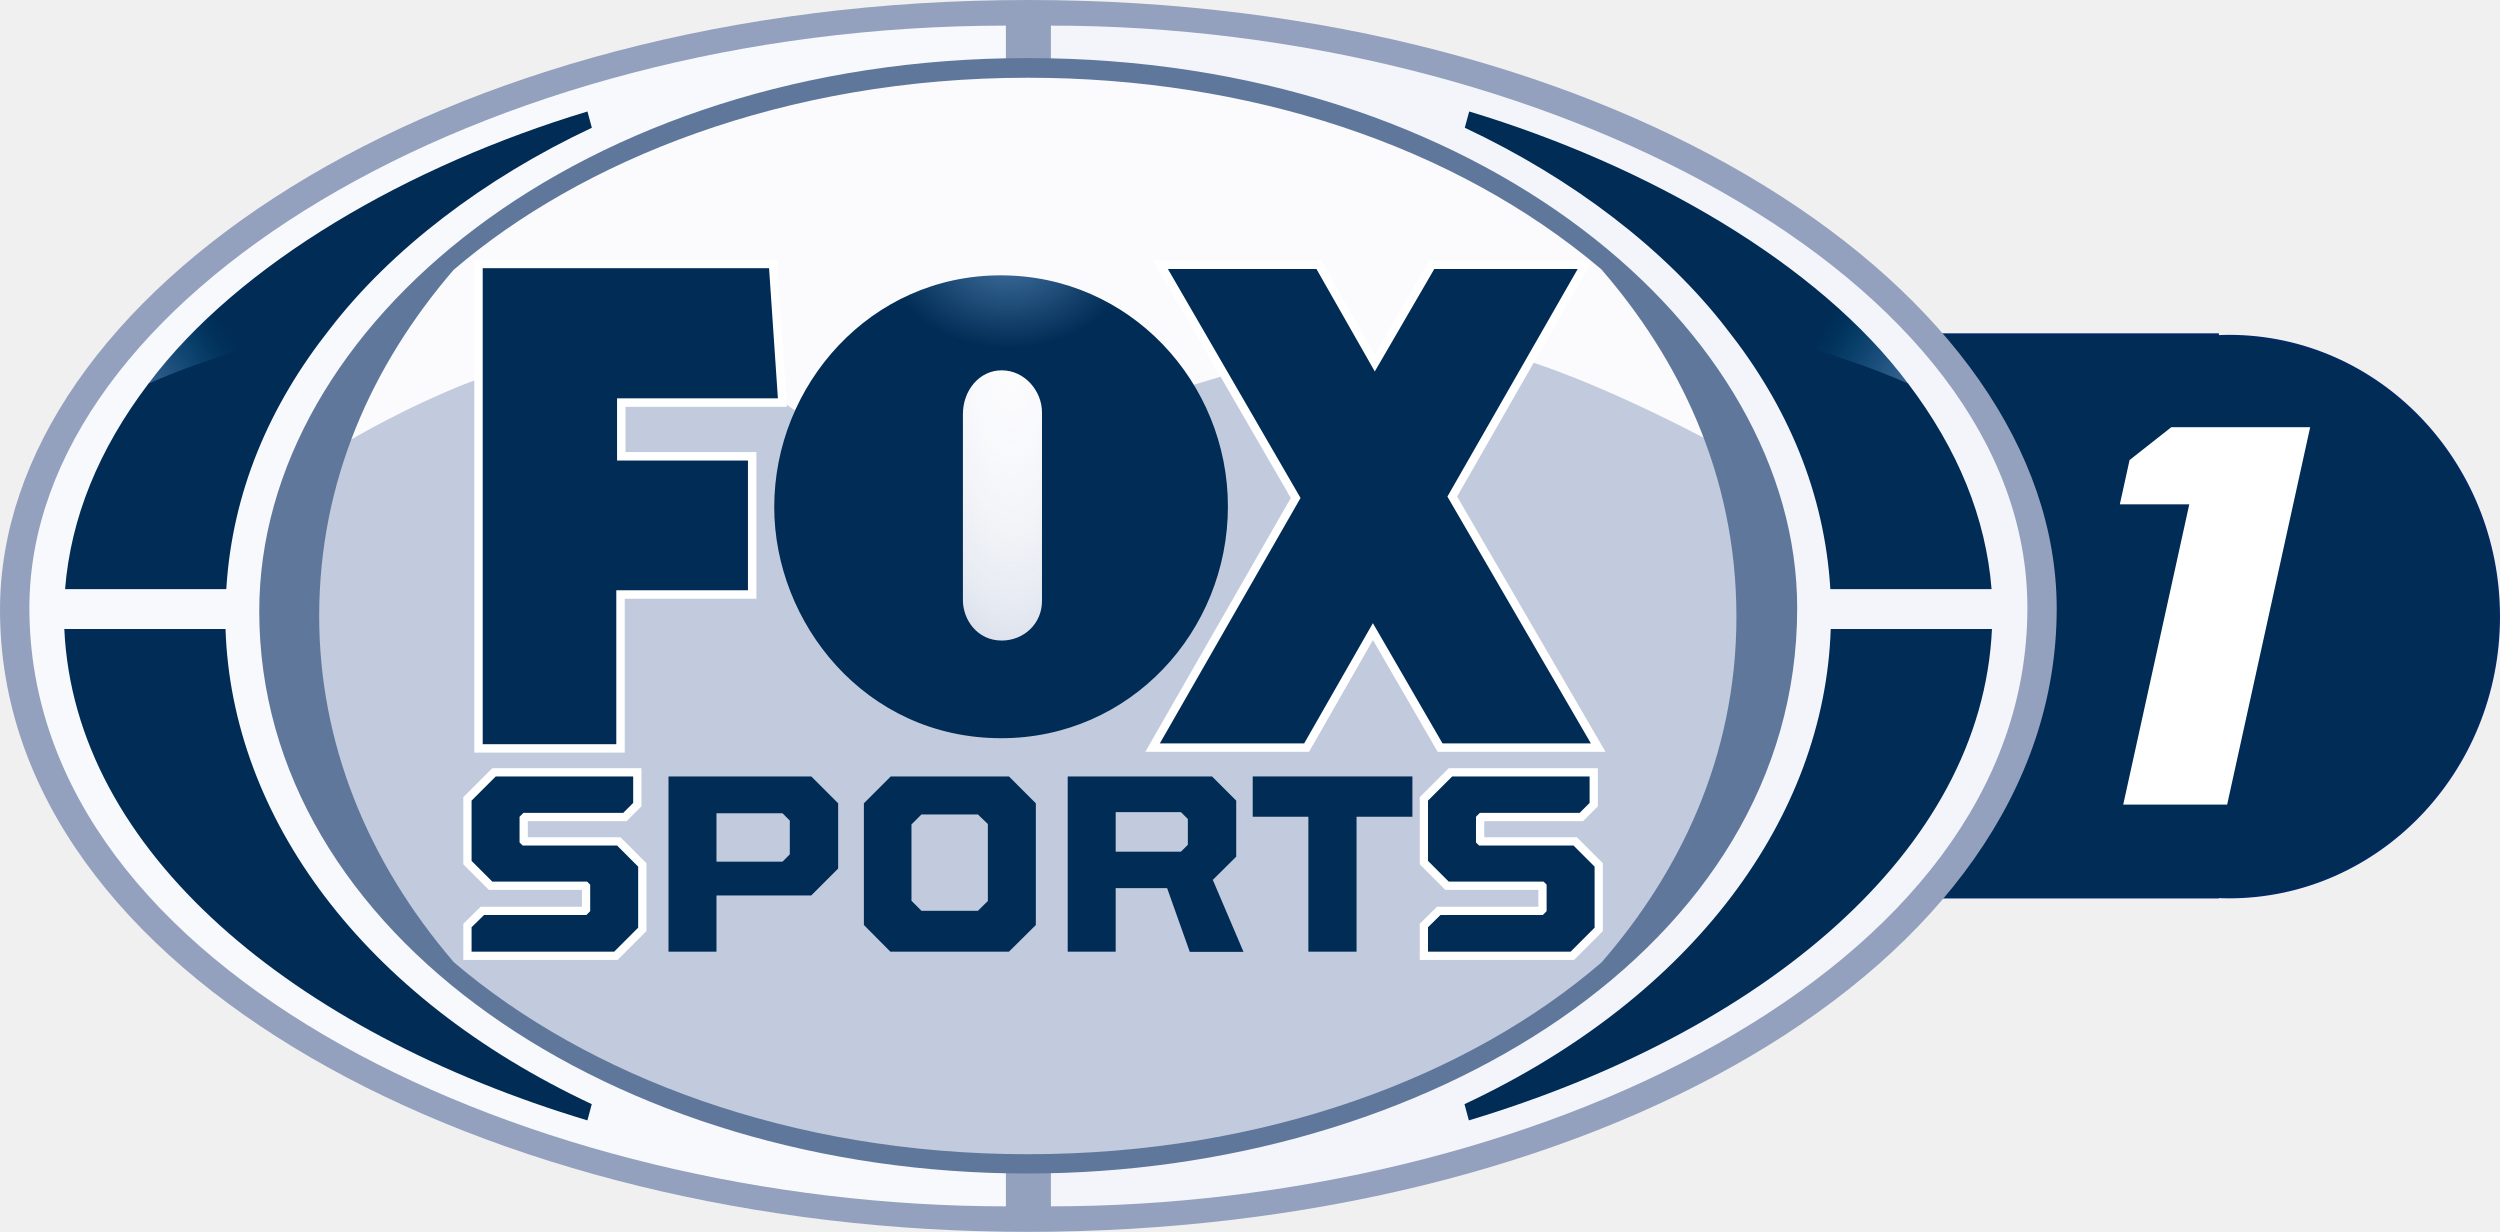
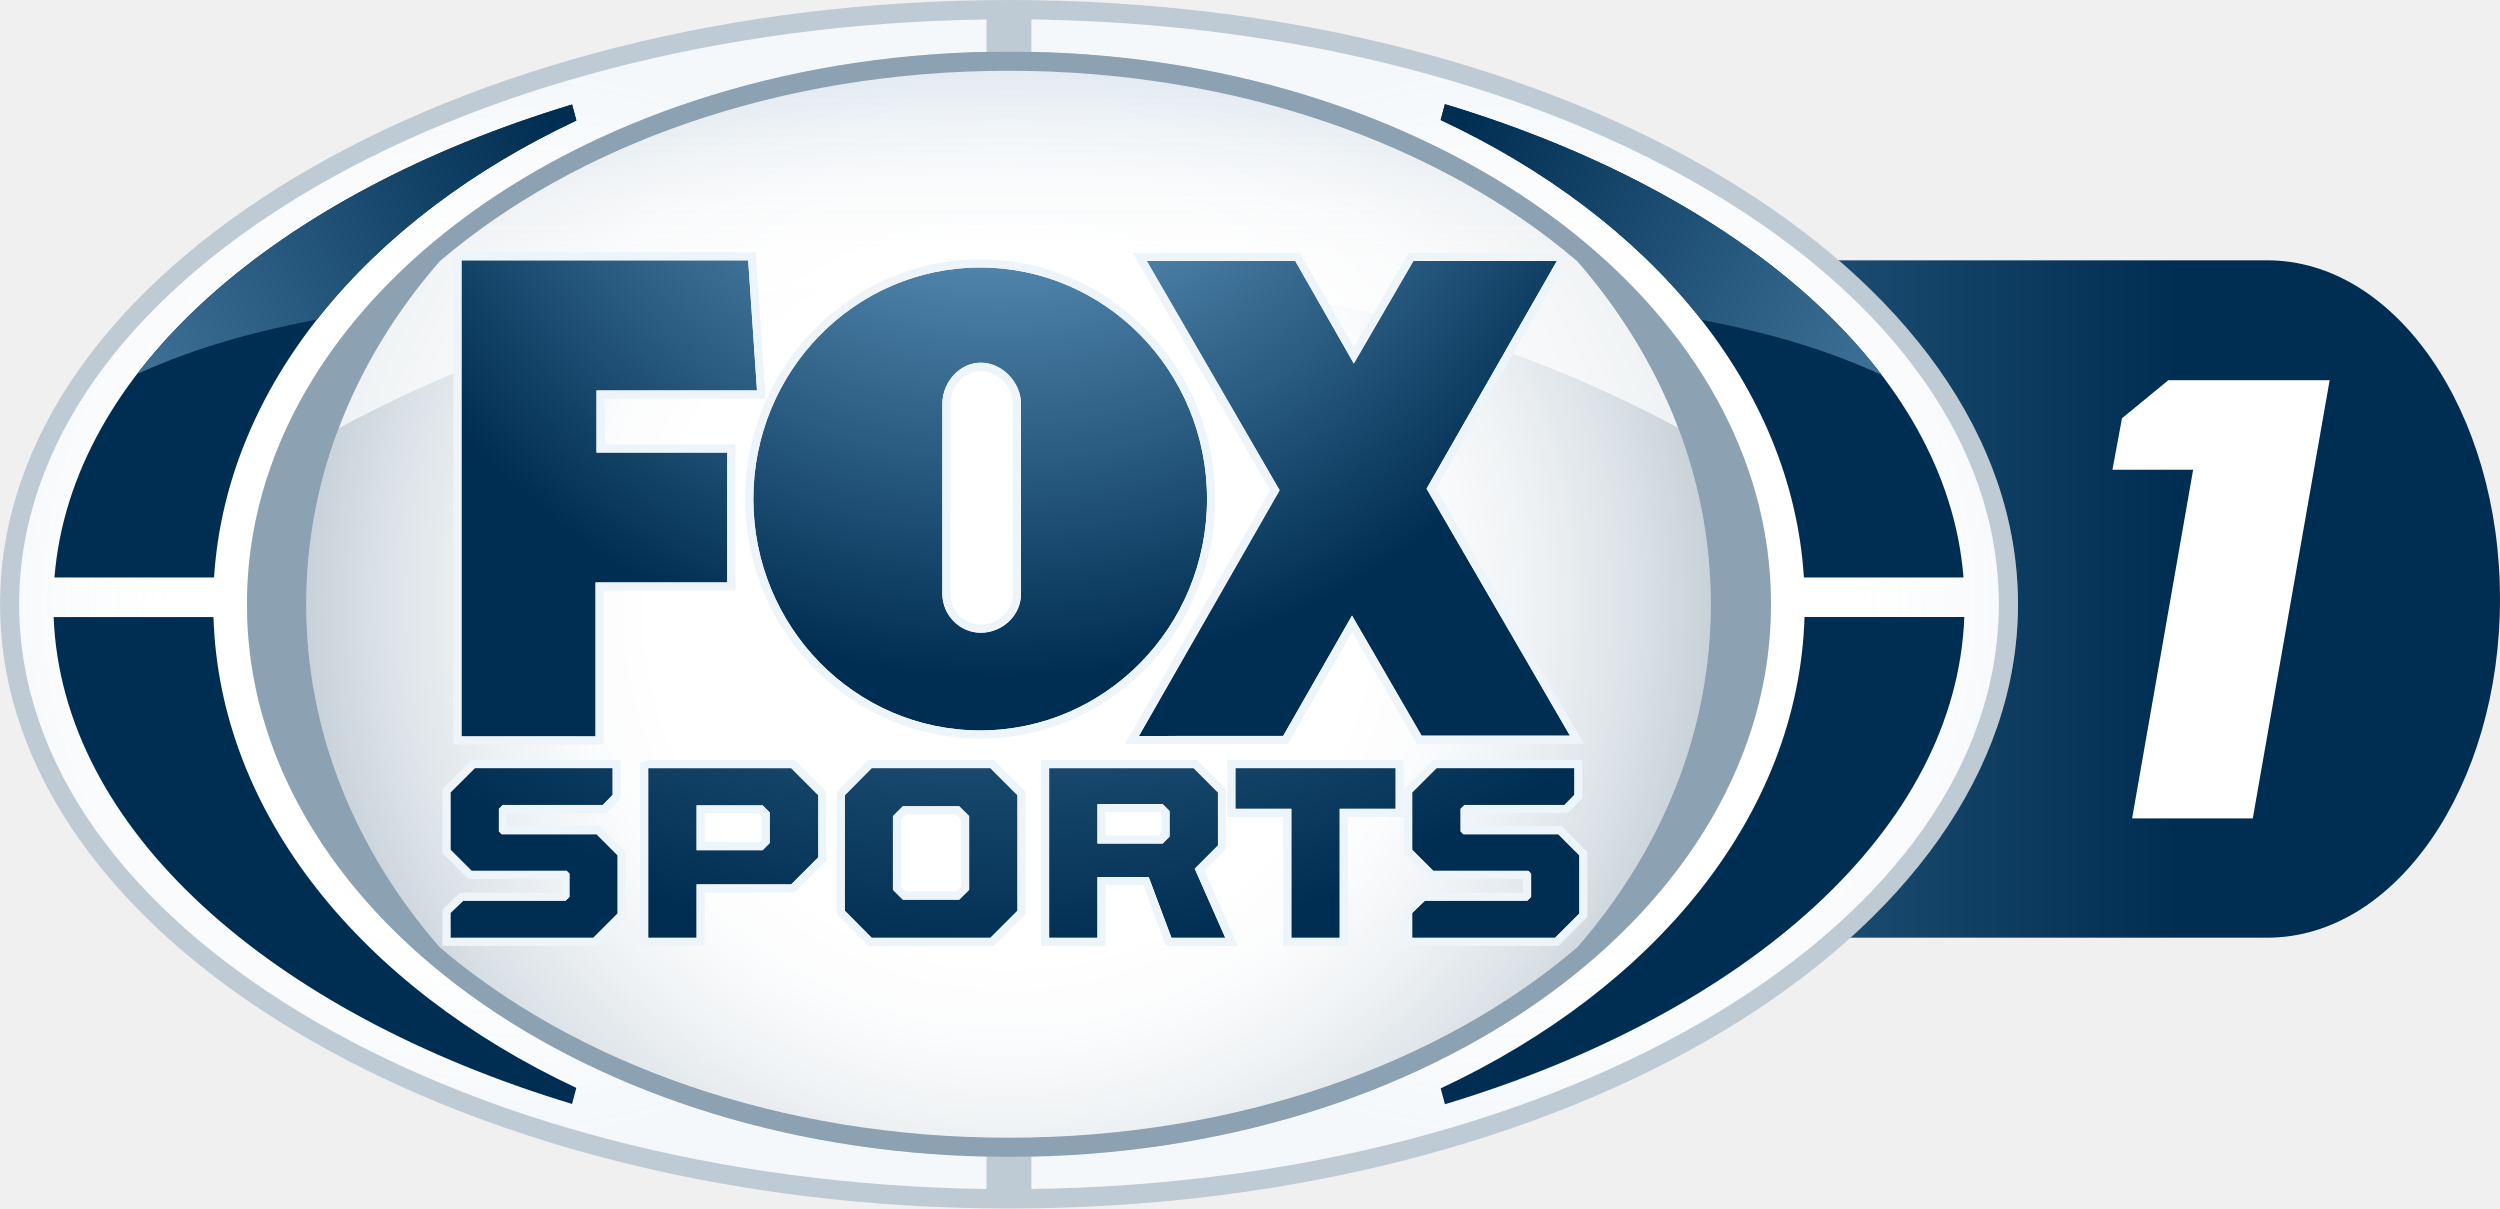
- <svg xmlns="http://www.w3.org/2000/svg" version="1.1" id="svg9180" x="0px" y="0px" width="1214.32" height="598.352" viewBox="0 0 1214.32 598.352" enable-background="new 0 0 1213.712 771.059" xml:space="preserve">
-   <defs id="defs136" />
-   <path id="path3118" d="m 542.961,162.531 0,0.844 c -1.579,-0.059 -3.156,-0.125 -4.75,-0.125 -72.386,0 -131.094,61.006 -131.094,136.25 0,75.244 58.708,136.25 131.094,136.25 1.595,0 3.17,-0.066 4.75,-0.125 l 0,0.188 258.469,0 17.25,0 258.5,0 0,-0.219 c 1.82,0.078 3.631,0.156 5.469,0.156 72.387,0 131.063,-61.007 131.063,-136.25 0,-75.243 -58.677,-136.25 -131.063,-136.25 -1.838,0 -3.648,0.079 -5.469,0.156 l 0,-0.875 -258.5,0 -17.25,0 -258.469,0 z" style="fill:#002c55;stroke:#032a61;stroke-width:1.217" />
-   <g id="layer1" transform="translate(2019.543,-1694.487)">
-     <g id="g10283" transform="matrix(0.1864481,0,0,0.1864481,-1643.004,1865.343)">
-       <path id="path10049" d="m 656.137,2292.84 c -1404.359,0 -2675.679,-668.218 -2675.679,-1620.1 0,-817.87 1126.953,-1589.117 2678.675,-1589.117 1543.708,0 2679.382,762.877 2679.382,1585.702 0,944.633 -1234.065,1623.515 -2682.378,1623.515 l 0,0 z" style="fill:#93a1be" />
-       <path id="path10043" d="m 718.204,2226.331 c 1230.822,0 2543.935,-604.8 2543.935,-1559.128 0,-863.365 -1268.015,-1516.844 -2543.935,-1516.844 l 0,1347.941 0,1638.634 0,89.397 z" style="fill:#f3f5fa" />
-       <path id="path10041" d="m 600.942,2226.331 c -1230.822,0 -2543.935,-604.8 -2543.935,-1559.128 0,-808.73 1178.728,-1516.844 2543.935,-1516.844 l 0,1347.941 0,1638.634 0,89.397 z" style="fill:#f8f9fc" />
-       <path id="path10137" d="m 2611.881,688.565 c 0,792.637 -874.647,1435.201 -1953.581,1435.201 -1078.934,0 -1953.581,-642.564 -1953.581,-1435.201 0,-792.64 874.647,-1435.204 1953.581,-1435.204 1078.934,0 1953.581,642.564 1953.581,1435.204 z" style="fill:#fbfbfd" />
-       <radialGradient id="path10271_1_" cx="4155.159" cy="-5591.15" r="1935.011" gradientTransform="matrix(0.0011,0.5363,0.1903,-4.314372e-4,1672.389,-2255.085)" gradientUnits="userSpaceOnUse">
-         <stop offset="0" style="stop-color:#FFFFFF;stop-opacity:0" id="stop11" />
-         <stop offset="0.682" style="stop-color:#E5E9F1" id="stop13" />
-         <stop offset="1" style="stop-color:#C2CBDD" id="stop15" />
-       </radialGradient>
-       <path id="path10271" d="m 653.947,2111.489 -373.146,-20.731 -416.493,-88.57 -393.871,-169.608 -314.724,-207.309 -254.417,-339.221 -195.995,-665.253 147.939,-367.492 C -919.569,116.627 -743.461,60.135 -743.461,60.135 L -120.612,30.924 113.074,196.766 437.221,-25.611 727.443,-10.534 1010.128,110.078 1236.277,42.234 1654.656,98.77 1880.8,0.771 c 255.082,62.769 619.083,266.668 619.083,266.668 l 74.444,604.003 -128.151,410.842 -184.692,239.332 -165.842,143.231 -344.872,209.184 -373.146,156.419 -491.874,71.621 -231.803,9.418 z" style="fill:url(#path10271_1_)" />
-       <path id="path10126" d="m 1377.999,1020.362 -376,0 366.572,-639.429 -345.569,-596.571 386.999,0 151.999,267 155,-267.001 373.628,0 -339.467,592.91 373.842,643.09 -386.523,0 -181.424,-313.268 -179.057,313.269 z" style="fill:#ffffff;stroke:#ffffff;stroke-width:43.8" />
-       <path id="path9243" d="m -761.997,1022.362 0,-1240.001 745.998,0 L 7,121.362 l -419.002,0 0,162 341.002,0 0,338.001 -343.003,0 0,401 -347.994,0 z" style="fill:#ffffff;stroke:#ffffff;stroke-width:44" />
-       <radialGradient id="path9241_1_" cx="4903.996" cy="-2165.451" r="1443.5" gradientTransform="matrix(-0.001,0.1653,0.221,0.0014,1091.269,-1055.827)" gradientUnits="userSpaceOnUse">
-         <stop offset="0" style="stop-color:#4372A1" id="stop21" />
-         <stop offset="1" style="stop-color:#002C55" id="stop23" />
-       </radialGradient>
-       <path id="path9241" d="m -761.997,1022.362 0,-1240.001 745.998,0 L 7,121.362 l -419.002,0 0,162 341.002,0 0,338.001 -343.003,0 0,401 -347.994,0 z" style="fill:url(#path9241_1_)" />
-       <radialGradient id="path10013_1_" cx="4903.975" cy="-2165.451" r="1443.5" gradientTransform="matrix(-0.001,0.1653,0.221,0.0014,1091.269,-1055.827)" gradientUnits="userSpaceOnUse">
-         <stop offset="0" style="stop-color:#4372A1" id="stop27" />
-         <stop offset="1" style="stop-color:#002C55" id="stop29" />
-       </radialGradient>
-       <path id="path10013" d="m 587.313,-199.063 c -339.425,0 -589.846,285.647 -589.846,603.658 0,300.231 235.451,602.188 591.407,602.188 335.56,0 590.501,-277.536 590.501,-603.969 0,-321.555 -254.082,-601.877 -592.062,-601.877 z M 590,48.374 c 60.574,0 105.001,54.653 105.001,109.002 l 0,492 c 0,60.145 -48.386,103 -105.001,103 -63.444,0 -100.999,-54.347 -100.999,-105 l 0,-485 C 489.001,100.804 531.694,48.374 590,48.374 Z" style="fill:url(#path10013_1_)" />
-       <radialGradient id="path10017_1_" cx="4903.954" cy="-2165.451" r="1443.502" gradientTransform="matrix(-0.001,0.1653,0.221,0.0014,1091.269,-1055.827)" gradientUnits="userSpaceOnUse">
-         <stop offset="0" style="stop-color:#4372A1" id="stop33" />
-         <stop offset="1" style="stop-color:#002C55" id="stop35" />
-       </radialGradient>
-       <path id="path10017" d="m 1377.999,1020.362 -376,0 366.572,-639.429 -345.569,-596.571 386.999,0 151.999,267 155,-267.001 373.628,0 -339.467,592.91 373.842,643.09 -386.523,0 -181.424,-313.268 -179.057,313.269 z" style="fill:url(#path10017_1_)" />
-       <path id="path10045" d="m -1851.998,722.362 419.997,0 c 15.86,488.543 356.416,957.864 954.145,1237.778 l -11.423,42.279 c -763.953,-230.02 -1336.337,-699.037 -1362.719,-1280.057 z" style="fill:#002c55" />
-       <path id="path10047" d="m 3169.813,722.362 -420.002,0 c -15.86,488.543 -356.416,957.864 -954.145,1237.778 l 11.429,42.279 c 763.947,-230.02 1336.33,-699.037 1362.718,-1280.057 z" style="fill:#002c55" />
-       <linearGradient id="path10053_1_" gradientUnits="userSpaceOnUse" x1="-22104.053" y1="1761.986" x2="-20954.465" y2="2466.815" gradientTransform="matrix(0.1864,0,0,-0.1864,2495.979,424.468)">
-         <stop offset="0" style="stop-color:#32608F" id="stop41" />
-         <stop offset="0.2" style="stop-color:#245583" id="stop43" />
-         <stop offset="0.4" style="stop-color:#154976" id="stop45" />
-         <stop offset="0.603" style="stop-color:#083F69" id="stop47" />
-         <stop offset="0.8" style="stop-color:#01335D" id="stop49" />
-         <stop offset="1" style="stop-color:#002C55" id="stop51" />
+ <svg xmlns="http://www.w3.org/2000/svg" xmlns:xlink="http://www.w3.org/1999/xlink" width="986.11" height="476.69" version="1.1" viewBox="0 0 924.492 446.893">
+   <linearGradient id="f" x1="346.06" x2="1443" y1="372.92" y2="372.92" gradientTransform="matrix(.6872 0 0 1 -67.154 -151.42)" gradientUnits="userSpaceOnUse">
+     <stop stop-color="#8ac2eb" offset="0" />
+     <stop stop-color="#002e52" offset=".841" />
+   </linearGradient>
+   <path d="m838.43 96.27h-667.77v250.48h667.77c47.53 0 86.062-56.063 86.062-125.24 6.9e-4 -69.161-38.531-125.25-86.062-125.25z" fill="url(#f)" stroke-width=".829" />
+   <path d="m801.84 140.59h59.657l-28.424 162.04h-44.623l22.564-128.94h-29.839l3.531-19.02z" fill="#fff" />
+   <path d="m746.24 223.43c0 123.41-167.06 223.46-373.12 223.46s-373.12-100.04-373.12-223.46c0-123.41 167.05-223.44 373.12-223.44 206.06 1e-3 373.12 100.03 373.12 223.44z" fill="#fff" />
+   <radialGradient id="g" cx="548.35" cy="374.85" r="406.36" gradientTransform="translate(-175.4 -151.42)" gradientUnits="userSpaceOnUse">
+     <stop stop-color="#fff" offset=".325" />
+     <stop stop-color="#fafbfc" offset=".395" />
+     <stop stop-color="#ebeff2" offset=".478" />
+     <stop stop-color="#d3dbe1" offset=".569" />
+     <stop stop-color="#b1bfca" offset=".664" />
+     <stop stop-color="#869bad" offset=".764" />
+     <stop stop-color="#507088" offset=".867" />
+     <stop stop-color="#123d5e" offset=".971" />
+     <stop stop-color="#002e52" offset="1" />
+   </radialGradient>
+   <path d="m372.95 26.165c-84.453 0-159.97 27.395-210.36 70.452-31.015 35.635-49.35 79.433-49.35 126.82 0 47.39 18.335 91.175 49.342 126.82 50.392 43.061 125.92 70.461 210.37 70.461s159.97-27.395 210.35-70.452c31.017-35.635 49.361-79.437 49.361-126.83 0-47.394-18.344-91.192-49.367-126.84-50.392-43.049-125.9-70.435-210.34-70.435z" fill="url(#g)" opacity=".8" />
+   <path d="m373.13-0.004c-206.08 0-373.12 100.03-373.12 223.44s167.04 223.46 373.12 223.46c206.06 0 373.11-100.04 373.11-223.46 0-123.41-167.05-223.44-373.11-223.44zm0 427.8c-155.65 0-281.8-91.482-281.8-204.36 0-112.86 126.15-204.36 281.8-204.36 155.61 0 281.77 91.5 281.77 204.36 0 112.88-126.16 204.36-281.77 204.36z" fill="#002e52" opacity=".25" />
+   <path d="m364.81 427.64c-151.78-3.193-273.48-93.35-273.48-204.21 0-110.84 121.7-201.01 273.48-204.21v-12.023c-198.31 2.617-357.72 98.388-357.72 216.23 0 117.86 159.41 213.61 357.72 216.24zm16.609-420.44v12.023c151.79 3.202 273.5 93.367 273.5 204.21 0 110.86-121.71 201.01-273.5 204.21v12.027c198.31-2.621 357.73-98.38 357.73-216.24 0-117.85-159.42-213.62-357.73-216.23z" fill="#fff" />
+   <radialGradient id="h" cx="361.35" cy="374.85" r="198.43" gradientTransform="translate(-175.4 -151.42)" gradientUnits="userSpaceOnUse">
+     <stop stop-color="#fff" offset=".601" />
+     <stop stop-color="#fbfcfd" stop-opacity=".917" offset=".651" />
+     <stop stop-color="#eff4f8" stop-opacity=".834" offset=".701" />
+     <stop stop-color="#dbe6f0" stop-opacity=".751" offset=".751" />
+     <stop stop-color="#bfd3e4" stop-opacity=".668" offset=".802" />
+     <stop stop-color="#9bbad4" stop-opacity=".585" offset=".852" />
+     <stop stop-color="#6e9cc1" stop-opacity=".502" offset=".902" />
+     <stop stop-color="#3b78ab" stop-opacity=".421" offset=".951" />
+     <stop stop-color="#005092" stop-opacity=".34" offset="1" />
+   </radialGradient>
+   <path d="m364.81 427.64c-151.78-3.193-273.48-93.35-273.48-204.21 0-110.84 121.7-201.01 273.48-204.21v-12.023c-198.31 2.617-357.72 98.388-357.72 216.23 0 117.86 159.41 213.61 357.72 216.24z" fill="url(#h)" opacity=".11" />
+   <radialGradient id="i" cx="735.69" cy="374.85" r="198.43" gradientTransform="translate(-175.4 -151.42)" gradientUnits="userSpaceOnUse">
+     <stop stop-color="#fff" offset=".601" />
+     <stop stop-color="#fbfcfd" stop-opacity=".917" offset=".651" />
+     <stop stop-color="#eff4f8" stop-opacity=".834" offset=".701" />
+     <stop stop-color="#dbe6f0" stop-opacity=".751" offset=".751" />
+     <stop stop-color="#bfd3e4" stop-opacity=".668" offset=".802" />
+     <stop stop-color="#9bbad4" stop-opacity=".585" offset=".852" />
+     <stop stop-color="#6e9cc1" stop-opacity=".502" offset=".902" />
+     <stop stop-color="#3b78ab" stop-opacity=".421" offset=".951" />
+     <stop stop-color="#005092" stop-opacity=".34" offset="1" />
+   </radialGradient>
+   <path d="m381.42 7.2v12.023c151.79 3.202 273.5 93.367 273.5 204.21 0 110.86-121.71 201.01-273.5 204.21v12.027c198.31-2.621 357.73-98.38 357.73-216.24 0-117.85-159.42-213.62-357.73-216.23z" fill="url(#i)" opacity=".11" />
+   <g transform="translate(-175.4 -151.42)" fill="#002e52">
+     <path d="m254.56 364.97c4.491-70.859 56.668-132.69 133.96-168.98l-1.582-5.927c-109.22 33.057-185.32 98.587-191.4 174.91zm-0.221 14.623h-59.098c2.994 78.519 80.034 146.25 191.7 180.06l1.582-5.931c-79.166-37.169-131.97-101.12-134.18-174.13z" />
+   </g>
+   <g transform="translate(-175.4 -151.42)" fill="#002e52">
+     <path d="m842.48 364.97h59.023c-6.085-76.414-82.373-142-191.79-175.03l-1.573 5.866c77.52 36.26 129.86 98.19 134.34 169.17zm0.225 14.623c-2.203 73.116-55.186 137.16-134.54 174.3l1.564 5.866c111.86-33.781 189.07-101.56 192.07-180.17h-59.103z" />
+   </g>
+   <linearGradient id="j" x1="548.34" x2="548.34" y1="425.11" y2="67.07" gradientTransform="translate(-175.4 -151.42)" gradientUnits="userSpaceOnUse">
+     <stop stop-color="#fff" offset=".498" />
+     <stop stop-color="#fbfcfd" stop-opacity=".917" offset=".561" />
+     <stop stop-color="#eff4f8" stop-opacity=".834" offset=".624" />
+     <stop stop-color="#dbe6f0" stop-opacity=".751" offset=".687" />
+     <stop stop-color="#bfd3e4" stop-opacity=".668" offset=".75" />
+     <stop stop-color="#9bbad4" stop-opacity=".585" offset=".814" />
+     <stop stop-color="#6e9cc1" stop-opacity=".502" offset=".877" />
+     <stop stop-color="#3b78ab" stop-opacity=".421" offset=".939" />
+     <stop stop-color="#005092" stop-opacity=".34" offset="1" />
+   </linearGradient>
+   <path d="m620.6 158.21c-8.488-22.317-21.152-43.083-37.288-61.631-50.384-43.04-125.9-70.43-210.34-70.43-84.459 0-159.97 27.39-210.37 70.456-16.146 18.57-28.829 39.366-37.308 61.722 87.585-47.108 161.05-54.205 246.16-54.205 90.009 0 160.9 7.097 249.16 54.088z" fill="url(#j)" opacity=".7" />
+   <defs>
+     <path id="k" d="m219.98 292.58c25.328-12.253 49.272-18.786 77.679-23.942 22.544-26.589 44.818-43.434 92.147-68.767 17.859-9.567 13.758-18.656-5.006-13.639-18.762 5.004-103.02 25.887-164.82 106.35z" />
+   </defs>
+   <clipPath id="l">
+     <use width="100%" height="100%" overflow="visible" xlink:href="#k" />
+   </clipPath>
+   <g transform="translate(-175.4 -151.42)" clip-path="url(#l)">
+     <linearGradient id="m" x1="49.456" x2="548.01" y1="411.82" y2="157.88" gradientUnits="userSpaceOnUse">
+       <stop stop-color="#8ac2eb" offset="0" />
+       <stop stop-color="#002e52" offset=".7" />
+     </linearGradient>
+     <path d="m254.59 364.96c4.491-70.859 56.666-132.69 133.97-168.98l-1.595-5.922c-109.22 33.053-185.3 98.583-191.38 174.91z" fill="url(#m)" />
+     <linearGradient id="n" x1="322.47" x2="619.82" y1="453.65" y2="302.19" gradientUnits="userSpaceOnUse">
+       <stop stop-color="#2974b9" offset="0" />
+       <stop stop-color="#004887" offset="1" />
+     </linearGradient>
+     <path d="m254.37 379.59h-59.101c2.994 78.523 80.035 146.25 191.7 180.06l1.595-5.931c-79.168-37.169-131.98-101.12-134.19-174.13z" fill="url(#n)" />
+   </g>
+   <g transform="translate(-175.4 -151.42)">
+     <defs>
+       <path id="o" d="m876.63 292.58c-25.331-12.253-49.272-18.786-77.679-23.942-22.544-26.589-44.819-43.434-92.156-68.767-17.861-9.567-13.747-18.656 5.015-13.639 18.771 5.004 103.02 25.887 164.82 106.35z" />
+     </defs>
+     <clipPath id="p">
+       <use width="100%" height="100%" overflow="visible" xlink:href="#o" />
+     </clipPath>
+     <g clip-path="url(#p)">
+       <linearGradient id="q" x1="1046.5" x2="548.48" y1="413.72" y2="154.8" gradientUnits="userSpaceOnUse">
+         <stop stop-color="#8ac2eb" offset="0" />
+         <stop stop-color="#002e52" offset=".7" />
      </linearGradient>
-       <path id="path10053" d="m -1489.998,152.361 -143,-68.999 c 235.226,-314.753 680.621,-569.445 1143.855,-709.318 l 11.492,42.394 c -281.763,132.386 -523.458,317.67 -682.349,523.924 l -329.998,211.999 z" style="fill:url(#path10053_1_)" />
-       <path id="path10051" d="m -1850.003,618.364 420.003,0 c 15.331,-251.186 110.972,-476.994 269.999,-678.002 -277.175,50.442 -472.998,143 -472.998,143 -130.435,172.298 -202.17,350.231 -217.004,535.002 z" style="fill:#002c55" />
-       <linearGradient id="path10063_1_" gradientUnits="userSpaceOnUse" x1="2314.31" y1="1831.25" x2="1178.015" y2="2517.237" gradientTransform="matrix(0.1864,0,0,-0.1864,2495.979,424.468)">
-         <stop offset="0" style="stop-color:#32608F" id="stop56" />
-         <stop offset="0.2" style="stop-color:#245583" id="stop58" />
-         <stop offset="0.4" style="stop-color:#154976" id="stop60" />
-         <stop offset="0.603" style="stop-color:#083F69" id="stop62" />
-         <stop offset="0.8" style="stop-color:#01335D" id="stop64" />
-         <stop offset="1" style="stop-color:#002C55" id="stop66" />
+       <path d="m842.51 364.96h59.025c-6.083-76.418-82.371-142-191.8-175.03l-1.564 5.854c77.518 36.271 129.86 98.192 134.34 169.17z" fill="url(#q)" />
+       <linearGradient id="r" x1="782.71" x2="474.22" y1="457.67" y2="297.3" gradientUnits="userSpaceOnUse">
+         <stop stop-color="#2974b9" offset="0" />
+         <stop stop-color="#004887" offset="1" />
      </linearGradient>
-       <path id="path10063" d="m 2808.824,152.361 143,-68.999 c -235.226,-314.753 -680.626,-569.445 -1143.86,-709.318 l -11.492,42.394 c 281.763,132.386 523.463,317.67 682.349,523.924 l 330.003,211.999 z" style="fill:url(#path10063_1_)" />
-       <path id="path10061" d="m 3168.823,618.364 -420.002,0 c -15.331,-251.186 -110.966,-476.994 -270,-678.002 277.175,50.442 473.003,143 473.003,143 130.435,172.298 202.171,350.231 216.999,535.002 z" style="fill:#002c55" />
-       <path id="path10128" d="m -790.998,1562.859 0,-63.628 32.5,-31.887 266.553,0 9.946,-9.983 0,-69.002 -7.998,-7.993 -247,0 -54.001,-54.001 0,-157.006 62.999,-62.997 357.998,0 0,68.999 -26,26 -260,0 -9.999,10.004 0,67.001 7.998,7.993 246,0 55.001,55.006 0,158.996 -62.502,62.497 -371.495,0 z" style="fill:#ffffff;stroke:#ffffff;stroke-width:43" />
-       <path id="path10130" d="m 1700.659,1562.859 0,-63.628 32.5,-31.887 266.558,0 9.941,-9.983 0,-69.002 -7.998,-7.993 -247,0 -54.001,-54.001 0,-157.006 62.999,-62.997 358.003,0 0,68.999 -26,26 -260,0 -10.004,10.004 0,67.001 8.003,7.993 246,0 55.001,55.006 0,158.996 -62.502,62.497 -371.5,0 z" style="fill:#ffffff;stroke:#ffffff;stroke-width:43" />
-       <radialGradient id="path10019_1_" cx="18812.281" cy="-8808.101" r="1462.829" gradientTransform="matrix(-0.1803,6.793944e-4,5.250435e-4,0.1394,4015.636,1686.099)" gradientUnits="userSpaceOnUse">
-         <stop offset="0" style="stop-color:#4372A1" id="stop73" />
-         <stop offset="0.746" style="stop-color:#113D68" id="stop75" />
-         <stop offset="1" style="stop-color:#002C55" id="stop77" />
-       </radialGradient>
-       <path id="path10019" d="m -790.998,1562.859 0,-63.628 32.5,-31.887 266.553,0 9.946,-9.983 0,-69.002 -7.998,-7.993 -247,0 -54.001,-54.001 0,-157.006 62.999,-62.997 357.998,0 0,68.999 -26,26 -260,0 -9.999,10.004 0,67.001 7.998,7.993 246,0 55.001,55.006 0,158.996 -62.502,62.497 -371.495,0 z" style="fill:url(#path10019_1_)" />
-       <radialGradient id="path10021_1_" cx="18812.26" cy="-8808.101" r="1462.833" gradientTransform="matrix(-0.1803,6.793944e-4,5.250435e-4,0.1394,4015.636,1686.099)" gradientUnits="userSpaceOnUse">
-         <stop offset="0" style="stop-color:#4372A1" id="stop81" />
-         <stop offset="0.746" style="stop-color:#113D68" id="stop83" />
-         <stop offset="1" style="stop-color:#002C55" id="stop85" />
-       </radialGradient>
-       <path id="path10021" d="m -278,1106.375 0,456.504 124.998,0 0,-146.499 247,0 70.002,-70.007 0,-169.996 -70.002,-70.002 -371.998,0 z m 124.998,96.003 172.001,0 19.002,18.997 0,87.999 -19.002,19.002 -172.002,0 0,-125.998 z" style="fill:url(#path10021_1_)" />
-       <radialGradient id="path10025_1_" cx="18812.281" cy="-8808.129" r="1462.838" gradientTransform="matrix(-0.1803,6.793944e-4,5.250435e-4,0.1394,4015.636,1686.099)" gradientUnits="userSpaceOnUse">
-         <stop offset="0" style="stop-color:#4372A1" id="stop89" />
-         <stop offset="0.658" style="stop-color:#113D68" id="stop91" />
-         <stop offset="1" style="stop-color:#002C55" id="stop93" />
-       </radialGradient>
-       <path id="path10025" d="m 300.998,1106.375 -69.997,70.002 0,316.997 68.996,69.505 308.999,0 70.002,-69.505 0,-316.997 -70.002,-70.002 -307.998,0 z m 80.001,98.999 147.002,0 26,25.005 0,200.437 -25.811,25.56 -147.19,0 -26,-26 0,-199.002 25.999,-26 z" style="fill:url(#path10025_1_)" />
-       <radialGradient id="path10029_1_" cx="18812.307" cy="-8808.071" r="1462.82" gradientTransform="matrix(-0.1803,6.793944e-4,5.250435e-4,0.1394,4015.636,1686.099)" gradientUnits="userSpaceOnUse">
-         <stop offset="0" style="stop-color:#4372A1" id="stop97" />
-         <stop offset="0.746" style="stop-color:#113D68" id="stop99" />
-         <stop offset="1" style="stop-color:#002C55" id="stop101" />
-       </radialGradient>
-       <path id="path10029" d="m 762.001,1106.375 0,456.504 124.999,0 0,-165.501 134.002,0 58.998,165.994 139.999,0 -79.996,-187.531 60.999,-60.464 0,-146.001 -62.999,-62.999 -376.002,0 z m 124.999,93.001 170,0 18.002,18.002 0,67.001 -18.002,17.997 -170,0 0,-103 z" style="fill:url(#path10029_1_)" />
-       <radialGradient id="path10033_1_" cx="18812.281" cy="-8808.051" r="1462.822" gradientTransform="matrix(-0.1803,6.793944e-4,5.250435e-4,0.1394,4015.636,1686.099)" gradientUnits="userSpaceOnUse">
-         <stop offset="0" style="stop-color:#4372A1" id="stop105" />
-         <stop offset="0.746" style="stop-color:#113D68" id="stop107" />
-         <stop offset="1" style="stop-color:#002C55" id="stop109" />
-       </radialGradient>
-       <path id="path10033" d="m 1388.999,1562.859 0,-351.493 -145.001,0 0,-105.003 416.001,0 0,105.003 -145.499,0 0,351.493 -125.501,0 z" style="fill:url(#path10033_1_)" />
-       <radialGradient id="path10035_1_" cx="18812.354" cy="-8808.101" r="1462.834" gradientTransform="matrix(-0.1803,6.793944e-4,5.250435e-4,0.1394,4015.636,1686.099)" gradientUnits="userSpaceOnUse">
-         <stop offset="0" style="stop-color:#4372A1" id="stop113" />
-         <stop offset="0.746" style="stop-color:#113D68" id="stop115" />
-         <stop offset="1" style="stop-color:#002C55" id="stop117" />
-       </radialGradient>
-       <path id="path10035" d="m 1700.659,1562.859 0,-63.628 32.5,-31.887 266.558,0 9.941,-9.983 0,-69.002 -7.998,-7.993 -247,0 -54.001,-54.001 0,-157.006 62.999,-62.997 358.003,0 0,68.999 -26,26 -260,0 -10.004,10.004 0,67.001 8.003,7.993 246,0 55.001,55.006 0,158.996 -62.502,62.497 -371.5,0 z" style="fill:url(#path10035_1_)" />
-       <path id="path10039" d="m 657.467,-765.062 c -1159.422,0 -2001.621,696.227 -2001.621,1440.75 0,845.771 930.471,1465.121 2000.621,1465.121 1029.17,0 2005.974,-583.776 2005.974,-1472.902 C 2662.44,-56.674 1834.089,-765.062 657.467,-765.062 Z m 0.597,51.217 c 570.927,0 1109.03,173.127 1493.871,498.846 197.923,228.05 352.19,530.607 352.19,905.282 0,366.868 -150.38,669.216 -351.247,900.377 -345.051,297.324 -876.559,499.867 -1495.411,499.867 -619.004,0 -1148.873,-205.329 -1494.594,-500.056 -226.369,-263.95 -350.875,-573.583 -350.875,-902.064 0,-350.723 136.883,-653.547 349.969,-901.501 329.102,-282.605 858.839,-500.751 1496.097,-500.751 z" style="fill:#60779c" />
+       <path d="m842.74 379.59c-2.214 73.121-55.177 137.16-134.55 174.31l1.568 5.866c111.87-33.781 189.08-101.57 192.08-180.17z" fill="url(#r)" />
    </g>
  </g>
-   <g id="text3259" transform="matrix(1,0,-0.2199929,1,-3.6414264e-4,2.265337e-4)">
-     <path id="path3404" d="m 1100.287,207.518 67.478,0 0,183.307 -50.477,0 0,-145.851 -33.734,0 0,-21.517 16.733,-15.939 z" style="fill:#ffffff" />
+   <g transform="translate(-175.4 -151.42)">
+     <radialGradient id="a" cx="544.92" cy="138.92" r="404.45" gradientUnits="userSpaceOnUse">
+       <stop stop-color="#8ac2eb" offset="0" />
+       <stop stop-color="#002e52" offset=".65" />
+     </radialGradient>
+     <path d="m346.06 423.72v-176.04h106.01l3.256 48.131h-59.345v22.962h48.351v48.04h-48.7v56.908z" fill="url(#a)" />
+     <path d="m452.08 247.68 3.256 48.131h-59.345v22.963h48.351v48.039h-48.7v56.908h-49.574v-176.04h106.01m2.784-2.985h-111.78v182.01h55.555v-56.908h48.704v-54.014h-48.353v-16.984h59.549l-0.23-3.197-3.26-48.126z" fill="#edf4fa" />
+     <radialGradient id="s" cx="544.92" cy="138.92" r="404.46" gradientUnits="userSpaceOnUse">
+       <stop stop-color="#8ac2eb" offset="0" />
+       <stop stop-color="#002e52" offset=".65" />
+     </radialGradient>
+     <path d="m755.97 423.47-53.026-91.343 48.178-84.195h-53.061l-22.029 37.914-21.641-37.914h-54.915l49.114 84.78-52.022 90.867 53.352-0.026 25.449-44.496 25.729 44.413z" fill="url(#s)" />
+     <path d="m751.12 247.93-48.178 84.195 53.026 91.344h-54.872l-25.729-44.413-25.449 44.496-53.351 0.026 52.021-90.867-49.114-84.78h54.915l21.641 37.914 22.029-37.914h53.061m5.147-2.986h-59.93l-0.866 1.486-19.423 33.417-19.059-33.404-0.858-1.499h-61.839l2.602 4.492 48.237 83.281-51.172 89.373-2.563 4.48 5.171-8e-3 53.351-0.022h1.742l0.858-1.508 22.867-39.981 23.13 39.921 0.858 1.486h61.789l-2.608-4.488-52.153-89.862 47.323-82.687z" fill="#edf4fa" />
+     <path d="m453.99 335.92c0-47.251 37.546-85.586 83.874-85.586 46.341 0 83.894 38.335 83.894 85.586 0 47.281-37.553 85.603-83.894 85.603-46.328 0-83.874-38.321-83.874-85.603zm98.956 35.142v-70.326c0-8.011-6.984-15.203-14.848-15.203-7.846 0-14.211 7.192-14.211 15.203l-0.017 70.127c0 8.02 6.382 14.527 14.228 14.527 7.864 0 14.848-6.291 14.848-14.328z" fill="url(#a)" />
+     <path d="m537.86 250.34c46.341 0 83.894 38.335 83.894 85.586 0 47.281-37.553 85.603-83.894 85.603-46.328 0-83.874-38.322-83.874-85.603 0-47.252 37.546-85.586 83.874-85.586m0.234 135.06c7.864 0 14.848-6.291 14.848-14.328v-70.326c0-8.011-6.984-15.203-14.848-15.203-7.846 0-14.211 7.192-14.211 15.203l-0.017 70.127c0 8.019 6.382 14.527 14.228 14.527m-0.234-138.05c-47.91 0-86.868 39.734-86.868 88.579 0 48.85 38.959 88.592 86.868 88.592 47.899 0 86.879-39.743 86.879-88.592 0-48.845-38.98-88.579-86.879-88.579zm0.234 135.05c-6.2 0-11.239-5.169-11.239-11.529l0.015-70.127c0-6.499 5.253-12.205 11.224-12.205 6.204 0 11.861 5.815 11.861 12.205v70.326c0 6.148-5.436 11.33-11.861 11.33z" fill="#edf4fa" />
+     <radialGradient id="t" cx="549.35" cy="102.72" r="472.86" gradientUnits="userSpaceOnUse">
+       <stop stop-color="#8ac2eb" offset="0" />
+       <stop stop-color="#002e52" offset=".841" />
+     </radialGradient>
+     <path d="m341.98 498.21v-9.177l4.708-4.527h37.858l1.432-1.425v-8.6l-1.031-1.039h-35.156l-7.812-7.795v-21.204l8.997-8.99h50.984v9.891l-3.659 3.743h-36.989l-1.421 1.421v8.362l1.029 1.035h35.085l7.794 7.803v21.516l-8.99 8.986z" fill="url(#t)" />
+     <path d="m401.96 435.46v9.891l-3.659 3.743h-36.989l-1.421 1.421v8.362l1.029 1.035h35.085l7.794 7.803v21.516l-8.99 8.986h-52.83v-9.177l4.708-4.527h37.858l1.432-1.425v-8.6l-1.031-1.039h-35.155l-7.812-7.795v-21.204l8.997-8.99h50.984m2.998-2.99h-55.219l-0.88 0.875-8.99 8.986-0.875 0.879v23.687l0.875 0.879 7.803 7.795 0.88 0.871h34.427v5.082h-37.497l-0.882 0.836-4.694 4.528-0.912 0.884v13.44h57.054l0.879-0.875 8.99-8.986 0.866-0.879v-23.994l-0.866-0.875-7.795-7.799-0.879-0.875h-34.361v-4.839h36.684l0.88-0.905 3.659-3.735 0.854-0.879v-14.101z" fill="#edf4fa" />
+     <radialGradient id="u" cx="549.33" cy="102.72" r="479.12" gradientUnits="userSpaceOnUse">
+       <stop stop-color="#8ac2eb" offset="0" />
+       <stop stop-color="#002e52" offset=".841" />
+     </radialGradient>
+     <path d="m415.1 435.46h52.892l10.017 10.03v22.941l-10.017 10.026h-34.992v19.761h-17.9zm42.304 30.345 2.63-2.626v-11.303l-2.63-2.634h-24.403v16.563z" fill="url(#u)" />
+     <path d="m467.99 435.46 10.017 10.03v22.941l-10.017 10.026h-34.992v19.761h-17.9v-62.757h52.892m-34.991 30.344h24.403l2.63-2.626v-11.303l-2.63-2.634h-24.403v16.563m36.231-33.335h-54.131l-2.989 1.126v67.615h23.872v-19.766h33.248l0.877-0.875 10.015-10.017 0.879-0.871v-25.432l-0.879-0.875-10.015-10.03zm-33.249 19.765h20.186l0.88 0.88v8.825l-0.88 0.866h-20.186z" fill="#edf4fa" />
+     <radialGradient id="b" cx="549.33" cy="102.72" r="481.43" gradientUnits="userSpaceOnUse">
+       <stop stop-color="#8ac2eb" offset="0" />
+       <stop stop-color="#002e52" offset=".841" />
+     </radialGradient>
+     <path d="m487.8 488.2v-42.715l9.939-10.03h43.908l10.021 10.03v42.715l-10.021 10.013h-43.908zm42.299-4.094 3.685-3.648v-27.235l-3.685-3.661h-20.827l-3.659 3.661v27.235l3.659 3.648z" fill="url(#b)" />
+     <path d="m541.64 435.46 10.021 10.03v42.714l-10.021 10.013h-43.908l-9.939-10.013v-42.715l9.939-10.03h43.908m-32.375 48.651h20.827l3.685-3.648v-27.235l-3.685-3.661h-20.827l-3.659 3.661v27.235l3.659 3.648m33.608-51.64h-46.391l-0.871 0.884-9.945 10.034-0.871 0.866v45.176l0.871 0.879 9.945 10.017 0.871 0.884h46.391l0.882-0.875 10.026-10.017 0.875-0.875v-45.193l-0.875-0.875-10.026-10.03zm-32.367 20.091h18.348l1.924 1.91v24.748l-1.917 1.898h-18.359l-1.9-1.898v-24.752z" fill="#edf4fa" />
+     <radialGradient id="c" cx="549.09" cy="102.72" r="479" gradientUnits="userSpaceOnUse">
+       <stop stop-color="#8ac2eb" offset="0" />
+       <stop stop-color="#002e52" offset=".841" />
+     </radialGradient>
+     <path d="m563.36 435.46h53.438l8.996 8.99v19.609l-8.585 8.596 11.297 25.563h-19.901l-8.412-22.465h-18.953v22.465h-17.88zm41.981 27.88 2.556-2.547v-9.467l-2.556-2.565h-24.1v14.579z" fill="url(#c)" />
+     <path d="m616.8 435.46 8.996 8.99v19.609l-8.585 8.596 11.297 25.563h-19.901l-8.412-22.465h-18.953v22.465h-17.88v-62.757h53.438m-35.558 27.879h24.1l2.556-2.547v-9.467l-2.556-2.565h-24.1v14.579m36.81-30.87h-57.682v68.741h23.855v-22.477h14.02l7.632 20.692 0.786 1.785h26.502l-1.943-4.237-10.433-23.682 7.125-7.123 0.884-0.866v-22.092l-0.884-0.879-8.999-8.986zm-33.826 19.293h19.882l0.799 0.797v6.992l-0.788 0.789h-19.893z" fill="#edf4fa" />
+     <radialGradient id="d" cx="549.33" cy="102.72" r="473.19" gradientUnits="userSpaceOnUse">
+       <stop stop-color="#8ac2eb" offset="0" />
+       <stop stop-color="#002e52" offset=".841" />
+     </radialGradient>
+     <path d="m652.93 450.51h-20.69v-15.055h59.27v15.055h-20.69v47.702h-17.89z" fill="url(#d)" />
+     <path d="m691.51 435.46v15.055h-20.69v47.702h-17.889v-47.702h-20.69v-15.055h59.269m2.985-2.99h-65.253v21.048h20.688v47.693h23.883v-47.693h20.681v-21.048z" fill="#edf4fa" />
+     <radialGradient id="e" cx="549.34" cy="102.72" r="465.94" gradientUnits="userSpaceOnUse">
+       <stop stop-color="#8ac2eb" offset="0" />
+       <stop stop-color="#002e52" offset=".841" />
+     </radialGradient>
+     <path d="m697.62 498.21v-9.177l4.69-4.527h37.88l1.414-1.425v-8.6l-1.033-1.039h-35.143l-7.807-7.795v-21.204l8.999-8.99h50.984v9.891l-3.668 3.743h-36.974l-1.436 1.421v8.362l1.023 1.035h35.087l7.796 7.803v21.516l-8.988 8.986z" fill="url(#e)" />
+     <path d="m757.6 435.46v9.891l-3.668 3.743h-36.974l-1.436 1.421v8.362l1.023 1.035h35.087l7.796 7.803v21.516l-8.988 8.986h-52.825v-9.177l4.69-4.527h37.88l1.414-1.425v-8.6l-1.033-1.039h-35.143l-7.807-7.795v-21.204l8.999-8.99h50.985m2.983-2.99h-55.204l-0.884 0.875-8.999 8.986-0.875 0.879v23.687l0.875 0.879 7.816 7.795 0.869 0.871h34.437v5.082h-37.512l-0.866 0.836-4.701 4.528-0.918 0.884v13.44h57.054l0.884-0.875 8.979-8.986 0.884-0.879v-23.994l-0.884-0.875-7.788-7.799-0.884-0.875h-34.362v-4.839h36.688l0.873-0.905 3.659-3.735 0.858-0.879v-14.101z" fill="#edf4fa" />
  </g>
+   <path d="m373.13 19.076c-155.65 0-281.8 91.5-281.8 204.36 0 112.88 126.15 204.36 281.8 204.36 155.61 0 281.77-91.482 281.77-204.36 0-112.86-126.16-204.36-281.77-204.36zm210.17 331.19c-50.381 43.057-125.9 70.452-210.35 70.452-84.453 0-159.98-27.399-210.37-70.461-31.006-35.644-49.342-79.429-49.342-126.82 0-47.385 18.335-91.183 49.35-126.82 50.394-43.057 125.91-70.452 210.36-70.452 84.442 0 159.95 27.386 210.34 70.435 31.023 35.644 49.367 79.442 49.367 126.84 0 47.39-18.344 91.192-49.361 126.83z" fill="#002e52" opacity=".45" />
</svg>
